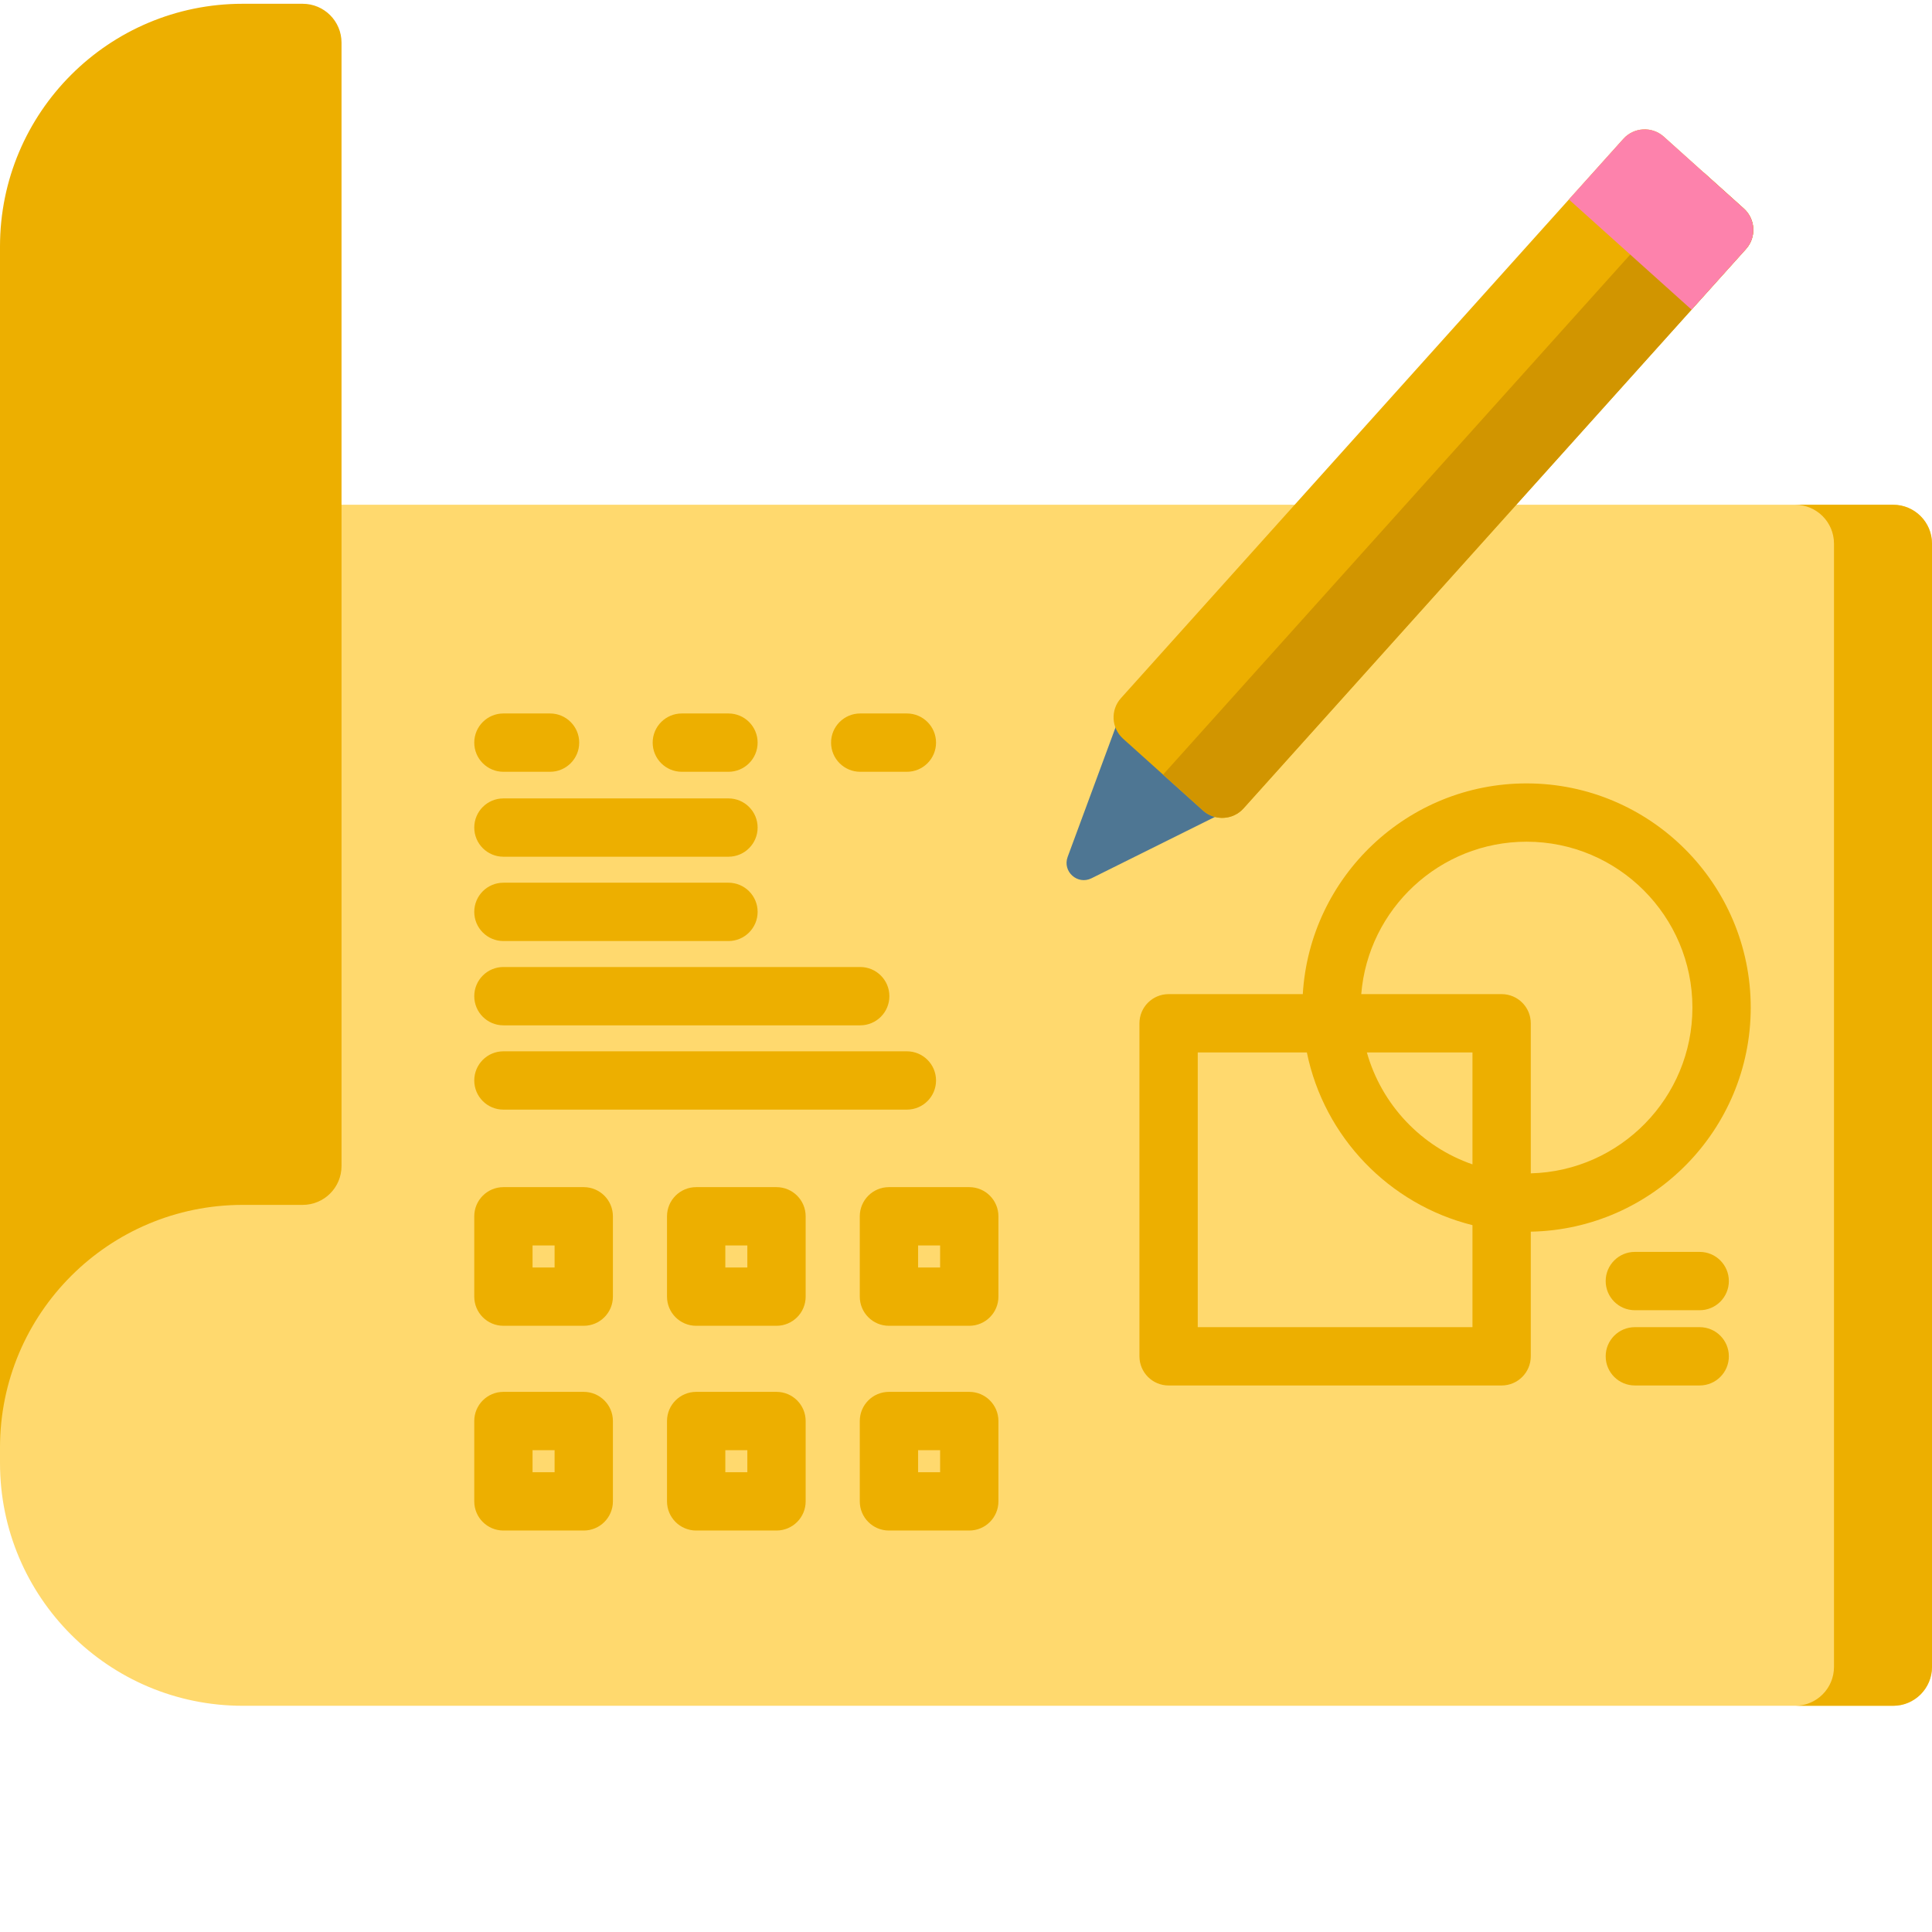
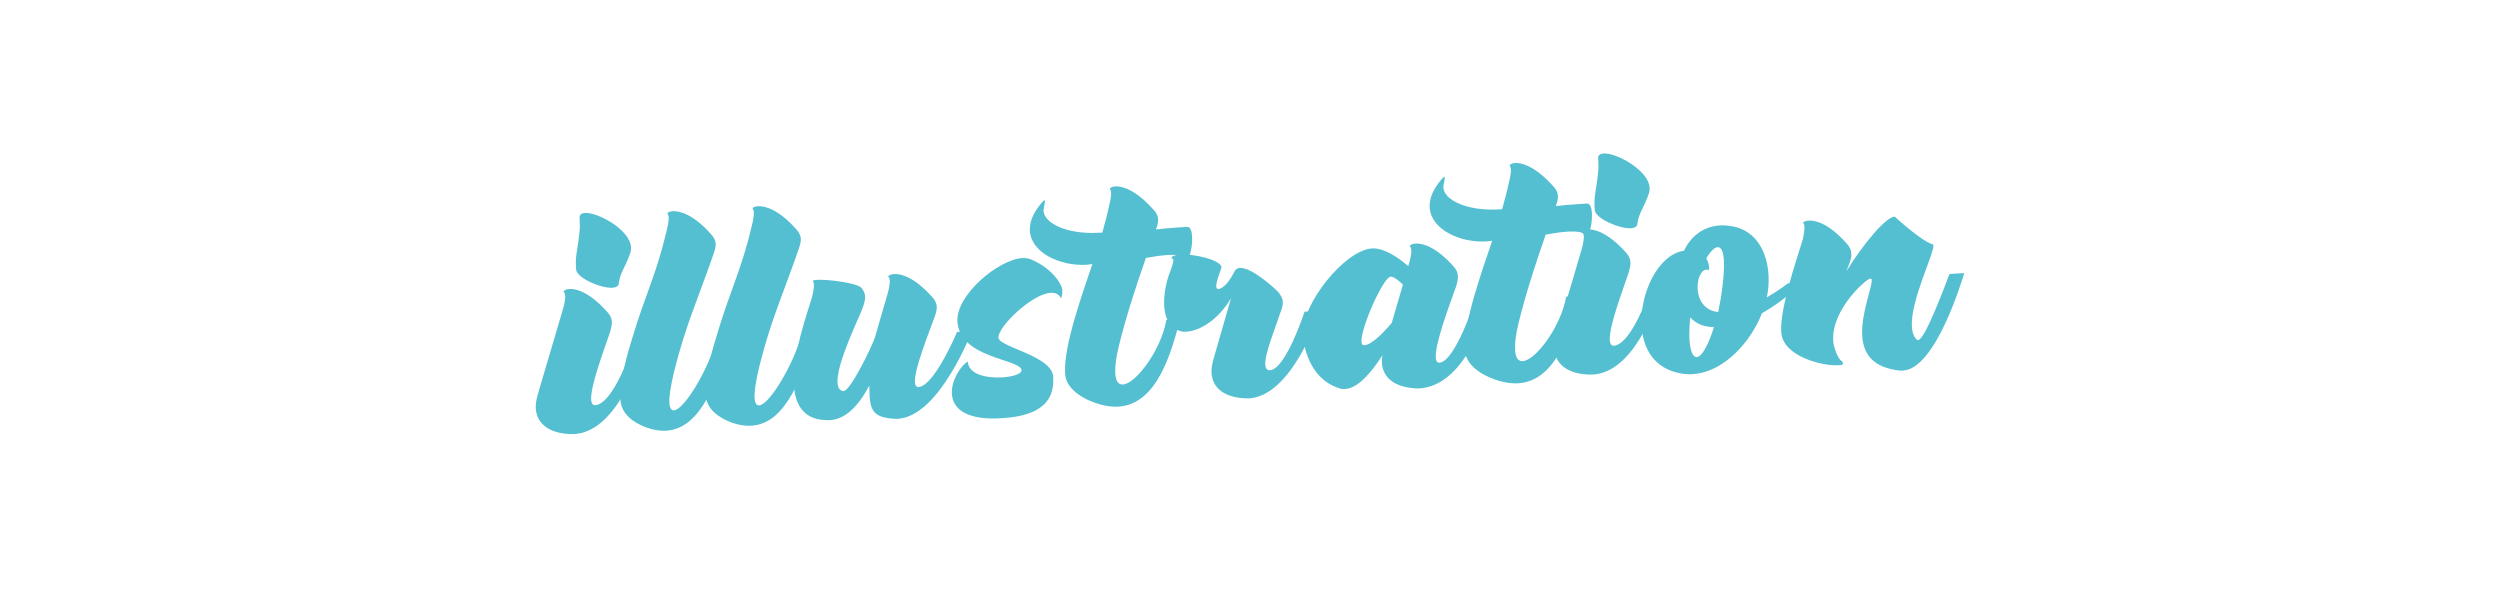
- <svg xmlns="http://www.w3.org/2000/svg" version="1.1" id="Calque_1" x="0px" y="0px" width="512px" height="512px" viewBox="0 0 512 512" enable-background="new 0 0 512 512" xml:space="preserve">
-   <path fill="#FFD96E" d="M501.699,133.766H0v253.953c0,35.527,28.801,64.332,64.328,64.332h437.371  c5.688,0,10.301-4.613,10.301-10.305v-297.68C512,138.375,507.387,133.766,501.699,133.766z" />
-   <path fill="#EDAF00" d="M512,144.07v297.68c0,5.688-4.613,10.301-10.301,10.301h-25.973c5.688,0,10.301-4.613,10.301-10.301V144.07  c0-5.699-4.613-10.305-10.301-10.305h25.973C507.387,133.766,512,138.371,512,144.07z" />
+ <svg xmlns="http://www.w3.org/2000/svg" version="1.1" id="Calque_1" x="0px" y="0px" width="178.583px" height="42.5px" viewBox="0 0 178.583 42.5" enable-background="new 0 0 178.583 42.5" xml:space="preserve">
  <g>
-     <path fill="#EDAF00" d="M90.508,309.008c0,5.691-4.609,10.301-10.301,10.301H64.324C28.801,319.309,0,348.109,0,383.637V65.328   C0,29.801,28.801,1,64.328,1h15.879c5.688,0,10.301,4.613,10.301,10.301V309.008z" />
-     <path fill="#EDAF00" d="M463.961,267.02c0-32.762-26.652-59.41-59.41-59.41c-31.563,0-57.445,24.738-59.297,55.844h-35.566   c-4.266,0-7.723,3.457-7.723,7.727v88.258c0,4.266,3.457,7.727,7.723,7.727h88.258c4.27,0,7.727-3.461,7.727-7.727v-33.035   C437.914,325.801,463.961,299.402,463.961,267.02z M404.551,223.059c24.238,0,43.957,19.723,43.957,43.961   c0,23.863-19.113,43.332-42.836,43.93v-39.77c0-4.27-3.457-7.727-7.727-7.727h-37.199   C362.57,240.879,381.512,223.059,404.551,223.059z M390.219,308.57c-13.531-4.684-24.082-15.793-27.984-29.664h27.984V308.57z    M317.414,351.711v-72.805h28.918c4.57,22.418,21.813,40.281,43.887,45.77v27.035H317.414z" />
-     <path fill="#EDAF00" d="M450.438,331.766H433.25c-4.266,0-7.727,3.461-7.727,7.727c0,4.27,3.461,7.727,7.727,7.727h17.188   c4.27,0,7.727-3.457,7.727-7.727C458.164,335.227,454.707,331.766,450.438,331.766z" />
-     <path fill="#EDAF00" d="M450.438,351.711H433.25c-4.266,0-7.727,3.457-7.727,7.727c0,4.266,3.461,7.723,7.727,7.723h17.188   c4.27,0,7.727-3.457,7.727-7.723C458.164,355.168,454.707,351.711,450.438,351.711z" />
-     <path fill="#EDAF00" d="M133.406,204.531h12.363c4.266,0,7.727-3.461,7.727-7.727s-3.461-7.727-7.727-7.727h-12.363   c-4.266,0-7.723,3.461-7.723,7.727S129.141,204.531,133.406,204.531z" />
-     <path fill="#EDAF00" d="M133.406,227.039h59.645c4.266,0,7.727-3.457,7.727-7.727c0-4.266-3.461-7.723-7.727-7.723h-59.645   c-4.266,0-7.723,3.457-7.723,7.723C125.684,223.582,129.141,227.039,133.406,227.039z" />
-     <path fill="#EDAF00" d="M180.688,204.531h12.363c4.266,0,7.727-3.461,7.727-7.727s-3.461-7.727-7.727-7.727h-12.363   c-4.266,0-7.723,3.461-7.723,7.727S176.422,204.531,180.688,204.531z" />
-     <path fill="#EDAF00" d="M227.969,204.531h12.363c4.266,0,7.727-3.461,7.727-7.727s-3.461-7.727-7.727-7.727h-12.363   c-4.266,0-7.727,3.461-7.727,7.727S223.703,204.531,227.969,204.531z" />
-     <path fill="#EDAF00" d="M133.406,249.383h59.645c4.266,0,7.727-3.461,7.727-7.727c0-4.27-3.461-7.727-7.727-7.727h-59.645   c-4.266,0-7.723,3.457-7.723,7.727C125.684,245.922,129.141,249.383,133.406,249.383z" />
-     <path fill="#EDAF00" d="M133.406,271.723h94.563c4.266,0,7.727-3.461,7.727-7.727s-3.461-7.727-7.727-7.727h-94.563   c-4.266,0-7.723,3.461-7.723,7.727S129.141,271.723,133.406,271.723z" />
-     <path fill="#EDAF00" d="M133.406,294.063h106.926c4.266,0,7.727-3.457,7.727-7.727c0-4.266-3.461-7.727-7.727-7.727H133.406   c-4.266,0-7.723,3.461-7.723,7.727C125.684,290.605,129.141,294.063,133.406,294.063z" />
-     <path fill="#EDAF00" d="M154.699,314.605H133.41c-4.27,0-7.727,3.457-7.727,7.727v21.289c0,4.27,3.457,7.727,7.727,7.727h21.289   c4.266,0,7.727-3.461,7.727-7.727v-21.289C162.426,318.063,158.965,314.605,154.699,314.605z M146.973,335.895h-5.84v-5.836h5.84   V335.895z" />
-     <path fill="#EDAF00" d="M205.781,314.605h-21.289c-4.266,0-7.727,3.457-7.727,7.727v21.289c0,4.27,3.461,7.727,7.727,7.727h21.289   c4.27,0,7.727-3.461,7.727-7.727v-21.289C213.508,318.063,210.051,314.605,205.781,314.605z M198.055,335.895h-5.836v-5.836h5.836   V335.895z" />
-     <path fill="#EDAF00" d="M256.867,314.605h-21.293c-4.266,0-7.723,3.457-7.723,7.727v21.289c0,4.27,3.457,7.727,7.723,7.727h21.293   c4.266,0,7.727-3.461,7.727-7.727v-21.289C264.594,318.063,261.133,314.605,256.867,314.605z M249.141,335.895h-5.836v-5.836h5.836   V335.895z" />
-     <path fill="#EDAF00" d="M154.699,368.859H133.41c-4.27,0-7.727,3.461-7.727,7.727v21.293c0,4.266,3.457,7.727,7.727,7.727h21.289   c4.266,0,7.727-3.461,7.727-7.727v-21.293C162.426,372.32,158.965,368.859,154.699,368.859z M146.973,390.152h-5.84v-5.84h5.84   V390.152z" />
-     <path fill="#EDAF00" d="M205.781,368.859h-21.289c-4.266,0-7.727,3.461-7.727,7.727v21.293c0,4.266,3.461,7.727,7.727,7.727h21.289   c4.27,0,7.727-3.461,7.727-7.727v-21.293C213.508,372.32,210.051,368.859,205.781,368.859z M198.055,390.152h-5.836v-5.84h5.836   V390.152z" />
-     <path fill="#EDAF00" d="M256.867,368.859h-21.293c-4.266,0-7.723,3.461-7.723,7.727v21.293c0,4.266,3.457,7.727,7.723,7.727h21.293   c4.266,0,7.727-3.461,7.727-7.727v-21.293C264.594,372.32,261.133,368.859,256.867,368.859z M249.141,390.152h-5.836v-5.84h5.836   V390.152z" />
+     <path fill="#53BFD0" d="M40.664,31.002c-1.398-0.063-2.325-0.707-2.392-1.833c-0.017-0.287,0.037-0.603,0.137-0.969l1.826-6.189   c0,0,0.161-0.539,0.14-0.897c-0.006-0.097-0.035-0.191-0.086-0.236l-0.027-0.046c-0.004-0.071,0.158-0.177,0.422-0.192   c0.504-0.03,1.482,0.273,2.718,1.668c0.207,0.227,0.29,0.439,0.305,0.678c0.013,0.216-0.046,0.437-0.126,0.729   c-0.409,1.226-1.411,3.833-1.353,4.839c0.015,0.239,0.12,0.401,0.288,0.392l0.023-0.001c1.29-0.148,2.559-3.947,2.619-4.144   l0.887-0.052c-0.561,1.523-2.121,6.086-5.021,6.256L40.664,31.002z M41.157,19.264l-0.015-0.239   c-0.049-0.839,0.145-1.234,0.261-2.54c0.031-0.291,0.017-0.53,0.006-0.723c-0.012-0.19-0.019-0.311,0.025-0.386   c0.066-0.1,0.183-0.154,0.352-0.165c0.934-0.054,3.22,1.207,3.292,2.452c0.009,0.145-0.008,0.266-0.049,0.388   c-0.348,1.054-0.736,1.389-0.833,2.213c-0.015,0.169-0.2,0.276-0.439,0.291C42.917,20.604,41.214,19.862,41.157,19.264z" />
+     <path fill="#53BFD0" d="M46.166,30.536c-0.886-0.333-1.762-0.931-1.845-1.936l-0.004-0.072c-0.073-1.246,0.505-3.299,0.87-4.45   c0.947-3.132,1.709-4.5,2.439-7.62c0,0,0.159-0.586,0.139-0.946c-0.006-0.096-0.034-0.167-0.062-0.213l-0.026-0.046   c-0.005-0.071,0.136-0.152,0.375-0.166c0.527-0.031,1.505,0.249,2.741,1.644c0.205,0.228,0.313,0.438,0.328,0.677   c0.013,0.216-0.048,0.436-0.15,0.73c-1.09,3.165-2.009,5.118-2.825,8.436c-0.251,1.049-0.354,1.776-0.328,2.207   c0.022,0.384,0.152,0.545,0.319,0.535c0.671-0.04,2.168-2.411,2.906-4.594l1.102-0.064c-0.952,2.219-1.912,5.954-4.571,6.109   C47.166,30.79,46.681,30.722,46.166,30.536z" />
+     <path fill="#53BFD0" d="M52.25,30.18c-0.885-0.332-1.761-0.931-1.845-1.935l-0.004-0.072c-0.072-1.246,0.505-3.299,0.871-4.451   c0.946-3.132,1.708-4.5,2.439-7.62c0,0,0.159-0.586,0.138-0.946c-0.006-0.096-0.034-0.167-0.061-0.213l-0.027-0.046   c-0.004-0.071,0.136-0.152,0.376-0.166c0.526-0.031,1.504,0.249,2.74,1.644c0.205,0.228,0.313,0.438,0.328,0.677   c0.013,0.216-0.047,0.436-0.149,0.73c-1.091,3.165-2.01,5.118-2.825,8.437c-0.252,1.048-0.354,1.775-0.329,2.206   c0.022,0.384,0.152,0.545,0.32,0.535c0.671-0.039,2.167-2.411,2.905-4.594l1.103-0.064c-0.952,2.219-1.913,5.954-4.572,6.109   C53.251,30.435,52.766,30.367,52.25,30.18z" />
+     <path fill="#53BFD0" d="M63.847,29.912c-1.352-0.089-1.666-0.528-1.731-1.654l-0.019-0.719c-0.67,1.288-1.614,2.402-2.788,2.47   c-1.847,0.083-2.514-1.031-2.6-2.518c-0.125-2.133,0.932-5.031,1.293-6.254c0,0,0.158-0.586,0.139-0.921   c-0.005-0.096-0.033-0.167-0.06-0.213l-0.025-0.022c-0.003-0.049,0.115-0.079,0.307-0.09c0.767-0.045,2.874,0.216,3.184,0.583   c0.156,0.208,0.239,0.395,0.25,0.587c0.013,0.215-0.045,0.459-0.147,0.753c-0.203,0.637-1.906,4.006-1.824,5.419   c0.021,0.337,0.13,0.569,0.421,0.601l0.023-0.001c0.479-0.028,1.983-3.097,2.229-3.832l0.921-3.18c0,0,0.16-0.538,0.14-0.897   c-0.006-0.096-0.035-0.191-0.086-0.236l-0.025-0.022c-0.004-0.072,0.158-0.179,0.422-0.194c0.503-0.029,1.481,0.251,2.717,1.646   c0.205,0.229,0.313,0.438,0.328,0.678c0.012,0.216-0.047,0.435-0.15,0.73c-0.433,1.228-1.465,3.74-1.41,4.674   c0.013,0.216,0.094,0.355,0.261,0.345l0.024-0.001c1.123-0.113,2.728-3.934,2.728-3.934l1.054-0.062c0,0-2.288,6.096-5.308,6.272   L63.847,29.912z" />
+     <path fill="#53BFD0" d="M75.053,20.915c-1.126,0.066-3.07,1.767-3.59,2.758c-0.087,0.149-0.147,0.346-0.144,0.418l0.002,0.023   c0.04,0.694,3.826,1.292,3.914,2.8l0.002,0.024c0.028,0.913-0.035,2.719-3.629,2.929l-0.479,0.028   c-2.33,0.04-3.078-0.83-3.133-1.765c-0.056-0.958,0.65-2.034,1.14-2.303l0.002,0.024c0.053,0.91,1.366,1.17,2.444,1.107   c0.768-0.045,1.404-0.25,1.389-0.514l-0.003-0.049c-0.285-0.776-4.255-0.809-4.569-3.315l-0.007-0.12   c-0.11-1.893,2.939-4.427,4.641-4.526c0.216-0.013,0.41,0.024,0.582,0.086c1.502,0.61,2.218,1.746,2.265,2.152l0.006,0.096   c0.019,0.312-0.089,0.534-0.089,0.534l-0.078-0.116C75.562,20.982,75.341,20.898,75.053,20.915z" />
+     <path fill="#53BFD0" d="M78.644,28.905c-1-0.255-2.461-0.987-2.555-2.159l-0.005-0.096c-0.115-1.966,1.273-5.772,1.949-7.785   l-0.405,0.048c-1.894,0.11-3.969-0.85-4.062-2.431c-0.029-0.503,0.153-1.091,0.621-1.72c0.245-0.327,0.382-0.456,0.431-0.458   c0.023-0.001,0.025,0.023,0.026,0.046c0.007,0.12-0.053,0.34-0.071,0.438l-0.032,0.267c0.055,0.934,1.759,1.7,3.963,1.571   l0.239-0.014c0.179-0.659,0.357-1.295,0.488-1.928c0,0,0.159-0.586,0.14-0.921c-0.006-0.097-0.034-0.167-0.062-0.214l-0.026-0.046   c-0.004-0.072,0.134-0.175,0.397-0.191c0.503-0.029,1.482,0.274,2.718,1.668c0.23,0.228,0.316,0.463,0.328,0.678   c0.013,0.216-0.045,0.459-0.149,0.73c0.55-0.056,1.075-0.111,1.65-0.145l0.623-0.036c0.194,0.037,0.283,0.319,0.305,0.68   c0.04,0.695-0.17,1.621-0.386,1.634c-0.023,0.001-0.073-0.021-0.101-0.067c-0.132-0.208-0.593-0.278-1.24-0.24   c-0.455,0.027-1.003,0.107-1.574,0.211c-0.721,2.063-1.414,4.194-1.939,6.317c-0.213,0.877-0.272,1.506-0.247,1.938   c0.033,0.574,0.239,0.804,0.551,0.785c0.91-0.053,2.719-2.443,3.098-4.604l0.981-0.057c-0.629,2.392-1.641,6.082-4.42,6.244   C79.496,29.071,79.084,29.022,78.644,28.905z" />
+     <path fill="#53BFD0" d="M88.908,28.449c-1.374-0.063-2.3-0.683-2.365-1.809c-0.018-0.288,0.036-0.603,0.136-0.97l1.259-4.376   c-0.896,1.542-2.243,2.342-3.154,2.396c-0.144,0.008-0.287,0.017-0.41-0.024c-0.854-0.215-1.162-0.966-1.211-1.805   c-0.052-0.887,0.18-1.862,0.432-2.477c0.188-0.493,0.224-0.711,0.218-0.807c-0.006-0.097-0.029-0.095-0.054-0.094l-0.048,0.003   c-0.023,0.001-0.023,0.001-0.025-0.022c0.014-0.169,0.181-0.203,0.323-0.235l0.311-0.042c1.03-0.06,2.883,0.384,2.938,0.911   c0.004,0.072-0.399,0.984-0.377,1.367c0.007,0.12,0.06,0.189,0.155,0.184c0.072-0.004,0.166-0.034,0.305-0.138   c0.439-0.29,0.782-1.007,0.848-1.131c0.086-0.174,0.227-0.229,0.395-0.239c0.814-0.047,2.414,1.397,2.721,1.716   c0.207,0.252,0.316,0.461,0.33,0.702c0.013,0.216-0.047,0.436-0.151,0.707c-0.388,1.177-1.147,3.001-1.101,3.791   c0.015,0.264,0.119,0.401,0.335,0.389l0.023-0.001c1.123-0.114,2.449-4.182,2.449-4.182l1.006-0.059   c0.006,0.504-1.977,6.078-4.972,6.253L88.908,28.449z" />
+     <path fill="#53BFD0" d="M100.765,27.708c-1.211-0.145-1.993-0.772-2.053-1.803c-0.01-0.168,0.004-0.337,0.041-0.532   c-0.75,1.173-1.714,2.36-2.673,2.416c-0.144,0.009-0.313-0.005-0.46-0.069c-2.158-0.716-2.491-3.125-2.55-3.722l-0.003-0.048   c-0.129-2.204,2.966-6.04,4.903-6.201l0.049-0.003c0.814-0.047,1.838,0.614,2.574,1.269c0.081-0.246,0.241-0.808,0.22-1.167   c-0.005-0.096-0.035-0.191-0.086-0.236l-0.025-0.022c-0.004-0.072,0.158-0.179,0.422-0.194c0.503-0.029,1.481,0.251,2.717,1.646   c0.205,0.229,0.29,0.439,0.305,0.68c0.012,0.216-0.048,0.435-0.127,0.729c-0.433,1.228-1.519,4.055-1.458,5.085   c0.014,0.24,0.095,0.379,0.263,0.369l0.023-0.001c1.122-0.137,2.487-4.352,2.487-4.352l1.054-0.062   c-0.584,2.343-2.217,6.092-4.996,6.254C101.201,27.755,100.983,27.744,100.765,27.708z M99.413,23.076l0.801-2.74   c-0.28-0.272-0.609-0.566-0.875-0.574c-0.526,0.031-2.142,3.66-2.084,4.642c0.01,0.168,0.063,0.261,0.183,0.254l0.023-0.001   C98.083,24.62,99.006,23.532,99.413,23.076z" />
+     <path fill="#53BFD0" d="M107.204,27.237c-1.001-0.255-2.462-0.987-2.555-2.16l-0.006-0.096c-0.114-1.966,1.274-5.772,1.95-7.784   l-0.406,0.048c-1.893,0.111-3.968-0.85-4.061-2.431c-0.029-0.503,0.152-1.091,0.621-1.72c0.245-0.327,0.382-0.456,0.431-0.458   c0.023-0.001,0.024,0.023,0.026,0.046c0.007,0.12-0.053,0.34-0.071,0.438l-0.032,0.266c0.055,0.934,1.758,1.701,3.963,1.572   l0.239-0.014c0.178-0.659,0.356-1.295,0.488-1.928c0,0,0.158-0.586,0.139-0.921c-0.005-0.097-0.034-0.167-0.061-0.214l-0.026-0.046   c-0.005-0.072,0.134-0.176,0.397-0.191c0.503-0.029,1.482,0.274,2.718,1.667c0.229,0.228,0.316,0.464,0.328,0.679   c0.013,0.216-0.045,0.459-0.15,0.73c0.55-0.056,1.077-0.111,1.651-0.145l0.623-0.036c0.194,0.037,0.283,0.319,0.305,0.68   c0.04,0.695-0.171,1.621-0.386,1.634c-0.024,0.001-0.074-0.021-0.101-0.067c-0.133-0.209-0.593-0.278-1.24-0.24   c-0.455,0.027-1.004,0.107-1.574,0.211c-0.721,2.063-1.414,4.194-1.939,6.317c-0.214,0.878-0.272,1.506-0.247,1.938   c0.033,0.574,0.239,0.803,0.551,0.785c0.91-0.053,2.719-2.443,3.097-4.604l0.982-0.057c-0.63,2.392-1.641,6.082-4.42,6.244   C108.055,27.403,107.643,27.354,107.204,27.237z" />
+     <path fill="#53BFD0" d="M113.425,26.753c-1.397-0.063-2.325-0.707-2.391-1.833c-0.017-0.287,0.037-0.603,0.136-0.969l1.827-6.189   c0,0,0.16-0.539,0.14-0.897c-0.006-0.097-0.035-0.191-0.086-0.236l-0.027-0.046c-0.004-0.071,0.158-0.177,0.422-0.192   c0.503-0.03,1.482,0.273,2.718,1.668c0.206,0.227,0.29,0.439,0.305,0.678c0.013,0.216-0.047,0.437-0.126,0.729   c-0.409,1.226-1.411,3.833-1.353,4.839c0.014,0.239,0.12,0.401,0.287,0.392l0.024-0.001c1.289-0.148,2.558-3.947,2.619-4.144   l0.887-0.052c-0.561,1.523-2.121,6.086-5.021,6.256L113.425,26.753z M113.918,15.015l-0.014-0.239   c-0.049-0.839,0.144-1.234,0.26-2.54c0.031-0.291,0.018-0.53,0.006-0.723c-0.011-0.19-0.018-0.311,0.025-0.386   c0.067-0.1,0.184-0.154,0.352-0.165c0.935-0.054,3.22,1.207,3.293,2.452c0.009,0.145-0.009,0.266-0.05,0.388   c-0.348,1.054-0.736,1.389-0.833,2.213c-0.014,0.169-0.199,0.276-0.439,0.291C115.68,16.355,113.977,15.613,113.918,15.015z" />
+     <path fill="#53BFD0" d="M120.081,26.676c-1.895-0.321-2.724-1.763-2.819-3.393c-0.138-2.372,1.217-5.121,3.028-5.371   c0.536-1.113,1.462-1.744,2.588-1.81c0.287-0.017,0.577,0.014,0.894,0.068c1.677,0.311,2.463,1.828,2.56,3.481   c0.03,0.527-0.009,1.082-0.124,1.593c0.884-0.508,1.505-1.001,1.505-1.001l1.03-0.06c0,0-1.202,1.249-2.878,2.188   c-0.773,1.993-2.687,4.221-4.963,4.354C120.637,26.741,120.373,26.732,120.081,26.676z M122.436,23.366   c-0.675-0.009-1.237-0.192-1.699-0.695c-0.061,0.629-0.077,1.159-0.052,1.59c0.047,0.815,0.242,1.261,0.529,1.244   C121.526,25.487,121.968,24.836,122.436,23.366z M123.144,18.612c-0.03-0.504-0.123-0.859-0.344-0.941l-0.098-0.019   c-0.239,0.014-0.557,0.344-0.817,0.816c0.104,0.139,0.192,0.423,0.204,0.613c0.006,0.097-0.015,0.169-0.035,0.22   c-0.05-0.021-0.123-0.042-0.171-0.039c-0.384,0.022-0.657,0.688-0.616,1.383c0.043,0.742,0.45,1.536,1.467,1.645   C122.849,21.802,123.213,19.811,123.144,18.612z" />
+     <path fill="#53BFD0" d="M135.792,26.481c-2.007-0.196-2.69-1.19-2.768-2.508c-0.042-0.719,0.104-1.545,0.319-2.374   c0.276-1.028,0.373-1.417,0.363-1.585c-0.004-0.071-0.029-0.093-0.078-0.115l-0.024,0.001c-0.312,0.018-2.779,2.229-2.651,4.41   l0.011,0.191c0.137,0.69,0.404,1.155,0.556,1.266c0.1,0.067,0.128,0.137,0.131,0.185c0.005,0.096-0.137,0.128-0.137,0.128   l-0.191,0.011c-1.15,0.067-3.957-0.634-4.08-2.334l-0.004-0.072c-0.096-1.629,1.034-4.941,1.539-6.582c0,0,0.136-0.561,0.116-0.896   c-0.006-0.096-0.012-0.192-0.063-0.237l-0.026-0.046c-0.003-0.048,0.135-0.153,0.398-0.168c0.527-0.031,1.481,0.251,2.717,1.646   c0.206,0.229,0.316,0.462,0.33,0.702c0.023,0.407-0.192,0.828-0.359,1.271c1.275-2.046,2.828-3.868,3.451-3.904   c0,0,1.881,1.742,2.712,1.981c0.024-0.001,0.051,0.045,0.054,0.093c0.035,0.599-1.645,3.943-1.537,5.788   c0.023,0.408,0.139,0.738,0.367,0.941c0.025,0.023,0.049,0.021,0.073,0.02c0.527-0.031,2.038-4.207,2.249-4.724l1.055-0.062   c-0.204,0.637-2.055,6.829-4.379,6.964L135.792,26.481z" />
  </g>
-   <path fill="#4E7693" d="M322.426,216.262l-33.172,16.492c-3.703,1.84-7.746-1.797-6.313-5.672l12.848-34.746L322.426,216.262z" />
-   <path fill="#EDAF00" d="M329.559,214.223L462.699,66.004c2.809-3.121,2.555-7.93-0.574-10.742L440.938,36.23  c-3.129-2.809-7.934-2.547-10.742,0.578L297.055,185.027c-2.809,3.129-2.551,7.93,0.578,10.742l21.184,19.031  C321.949,217.609,326.75,217.355,329.559,214.223z" />
-   <path fill="#D19500" d="M329.559,214.223L462.699,66.004c2.809-3.121,2.555-7.93-0.574-10.742l-10.594-9.516L308.227,205.285  l10.59,9.516C321.949,217.609,326.75,217.355,329.559,214.223z" />
-   <path fill="#FD82AC" d="M448.277,82.059l14.422-16.051c2.805-3.125,2.555-7.934-0.578-10.742l-21.184-19.031  c-3.129-2.813-7.938-2.551-10.742,0.574l-14.422,16.055L448.277,82.059z" />
</svg>
